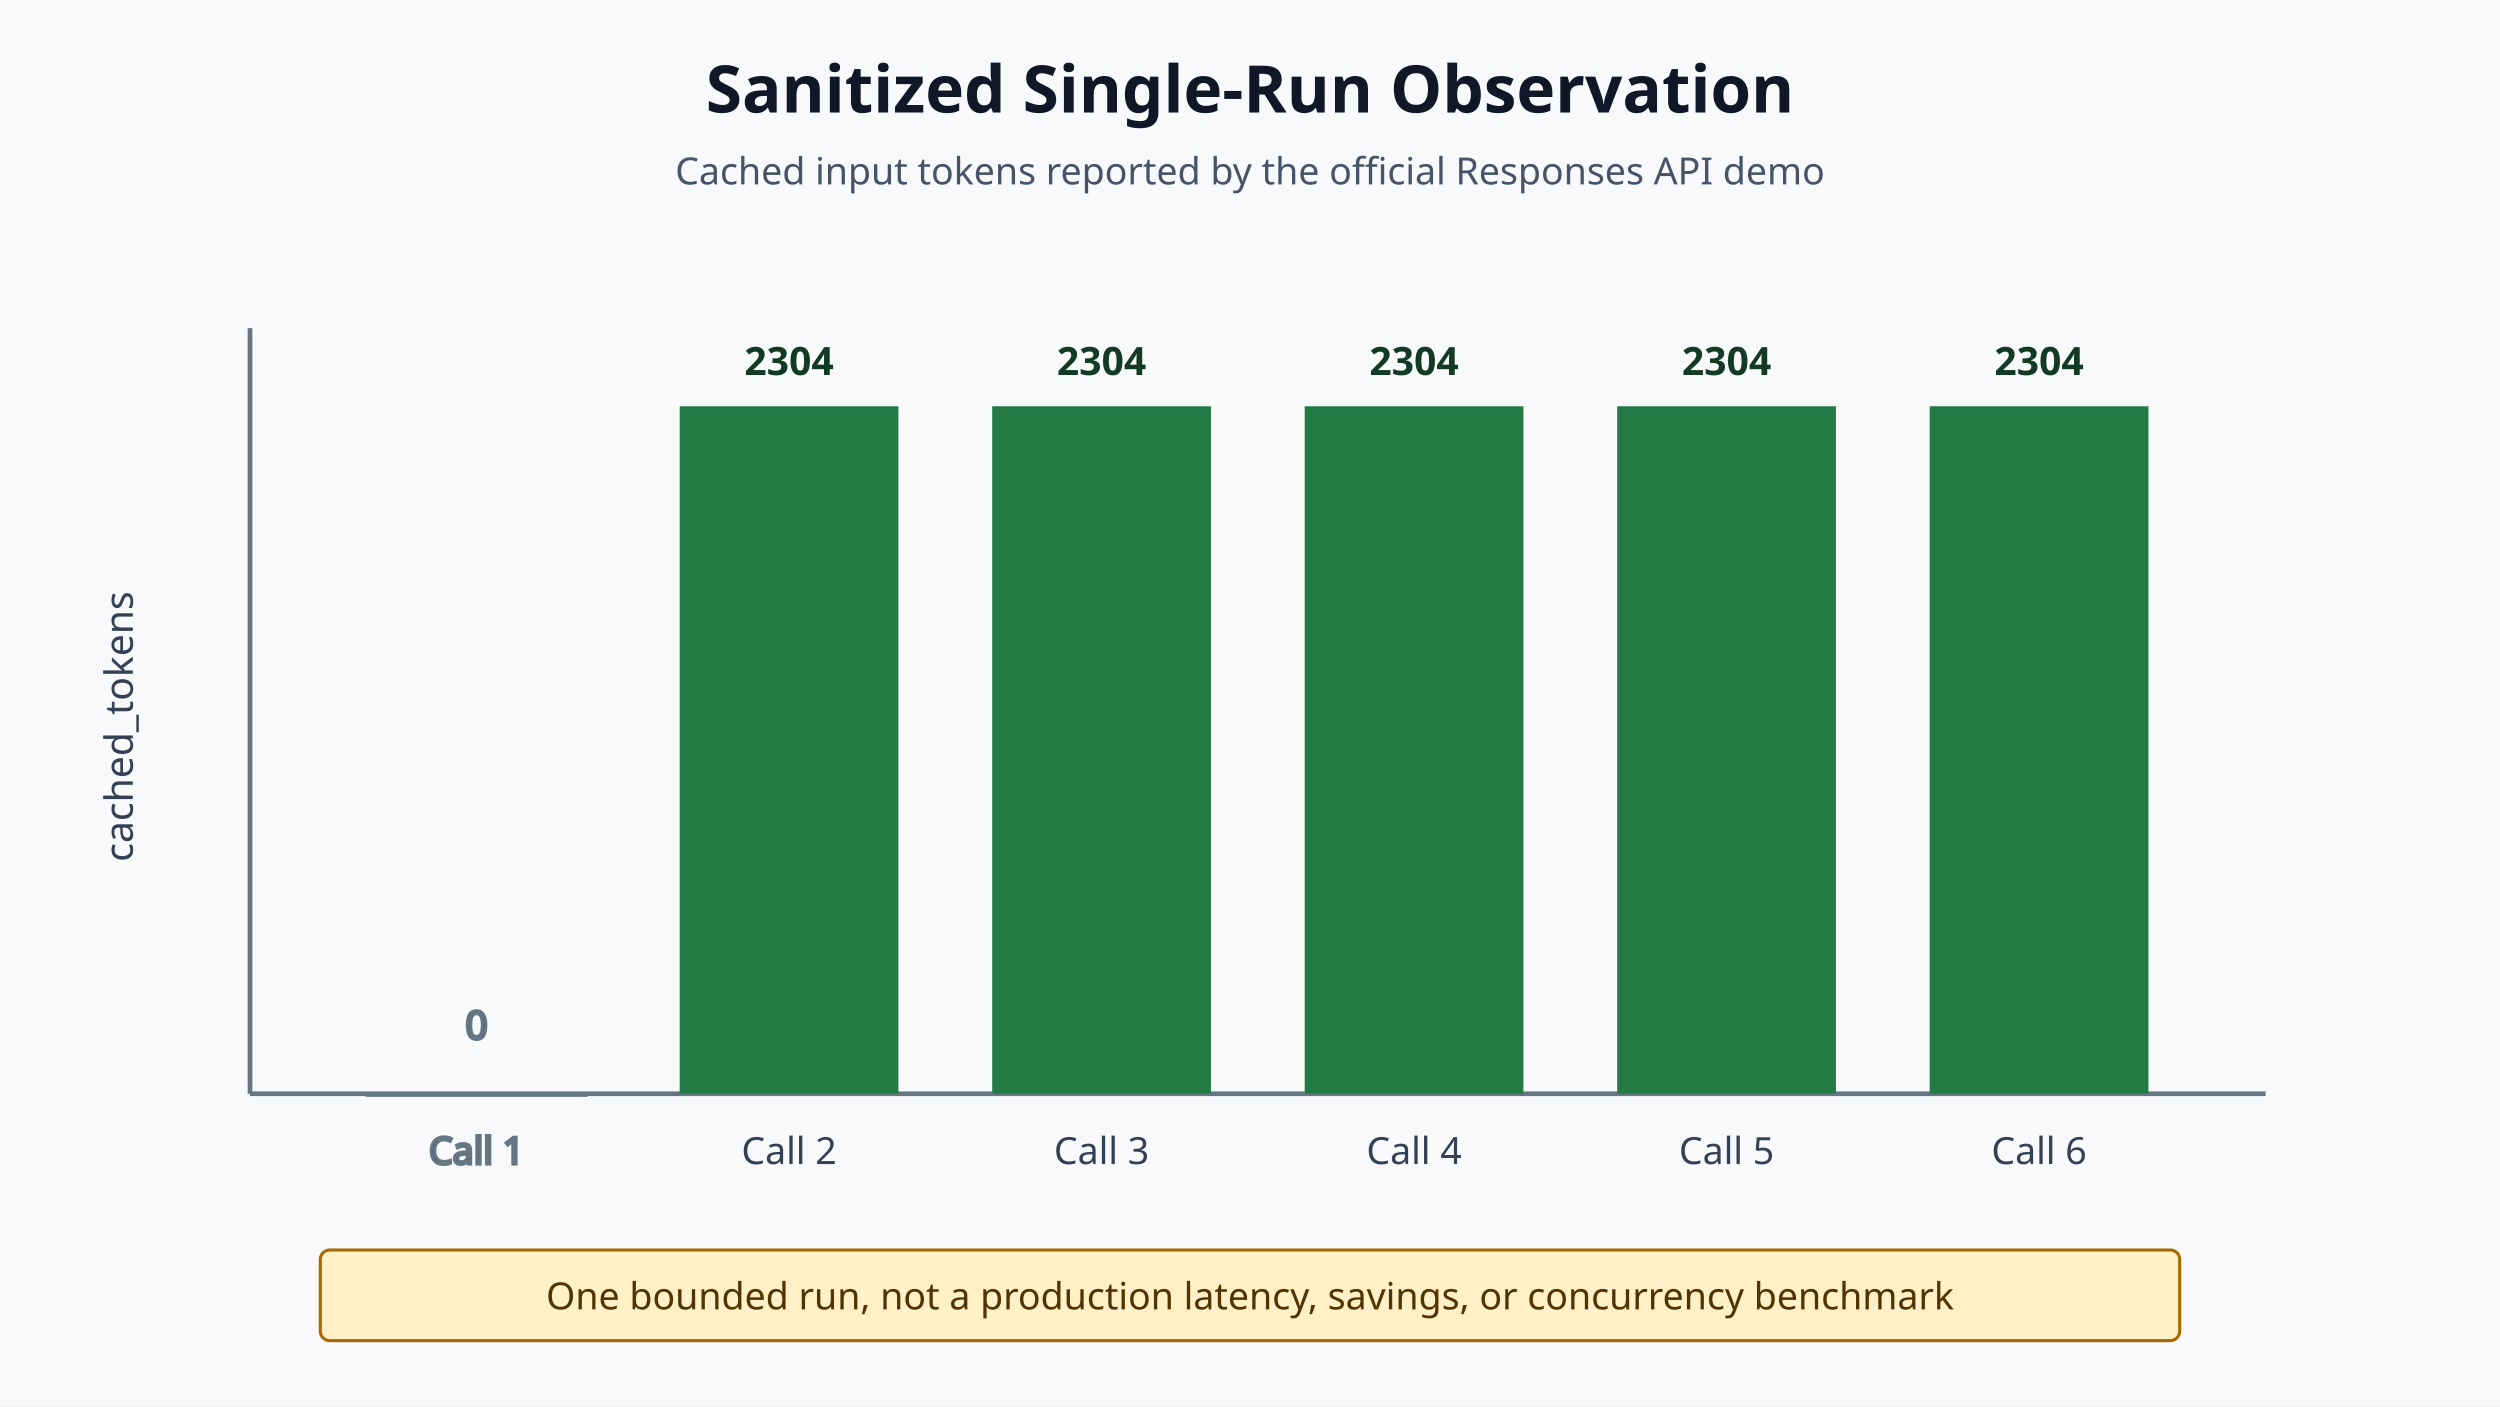
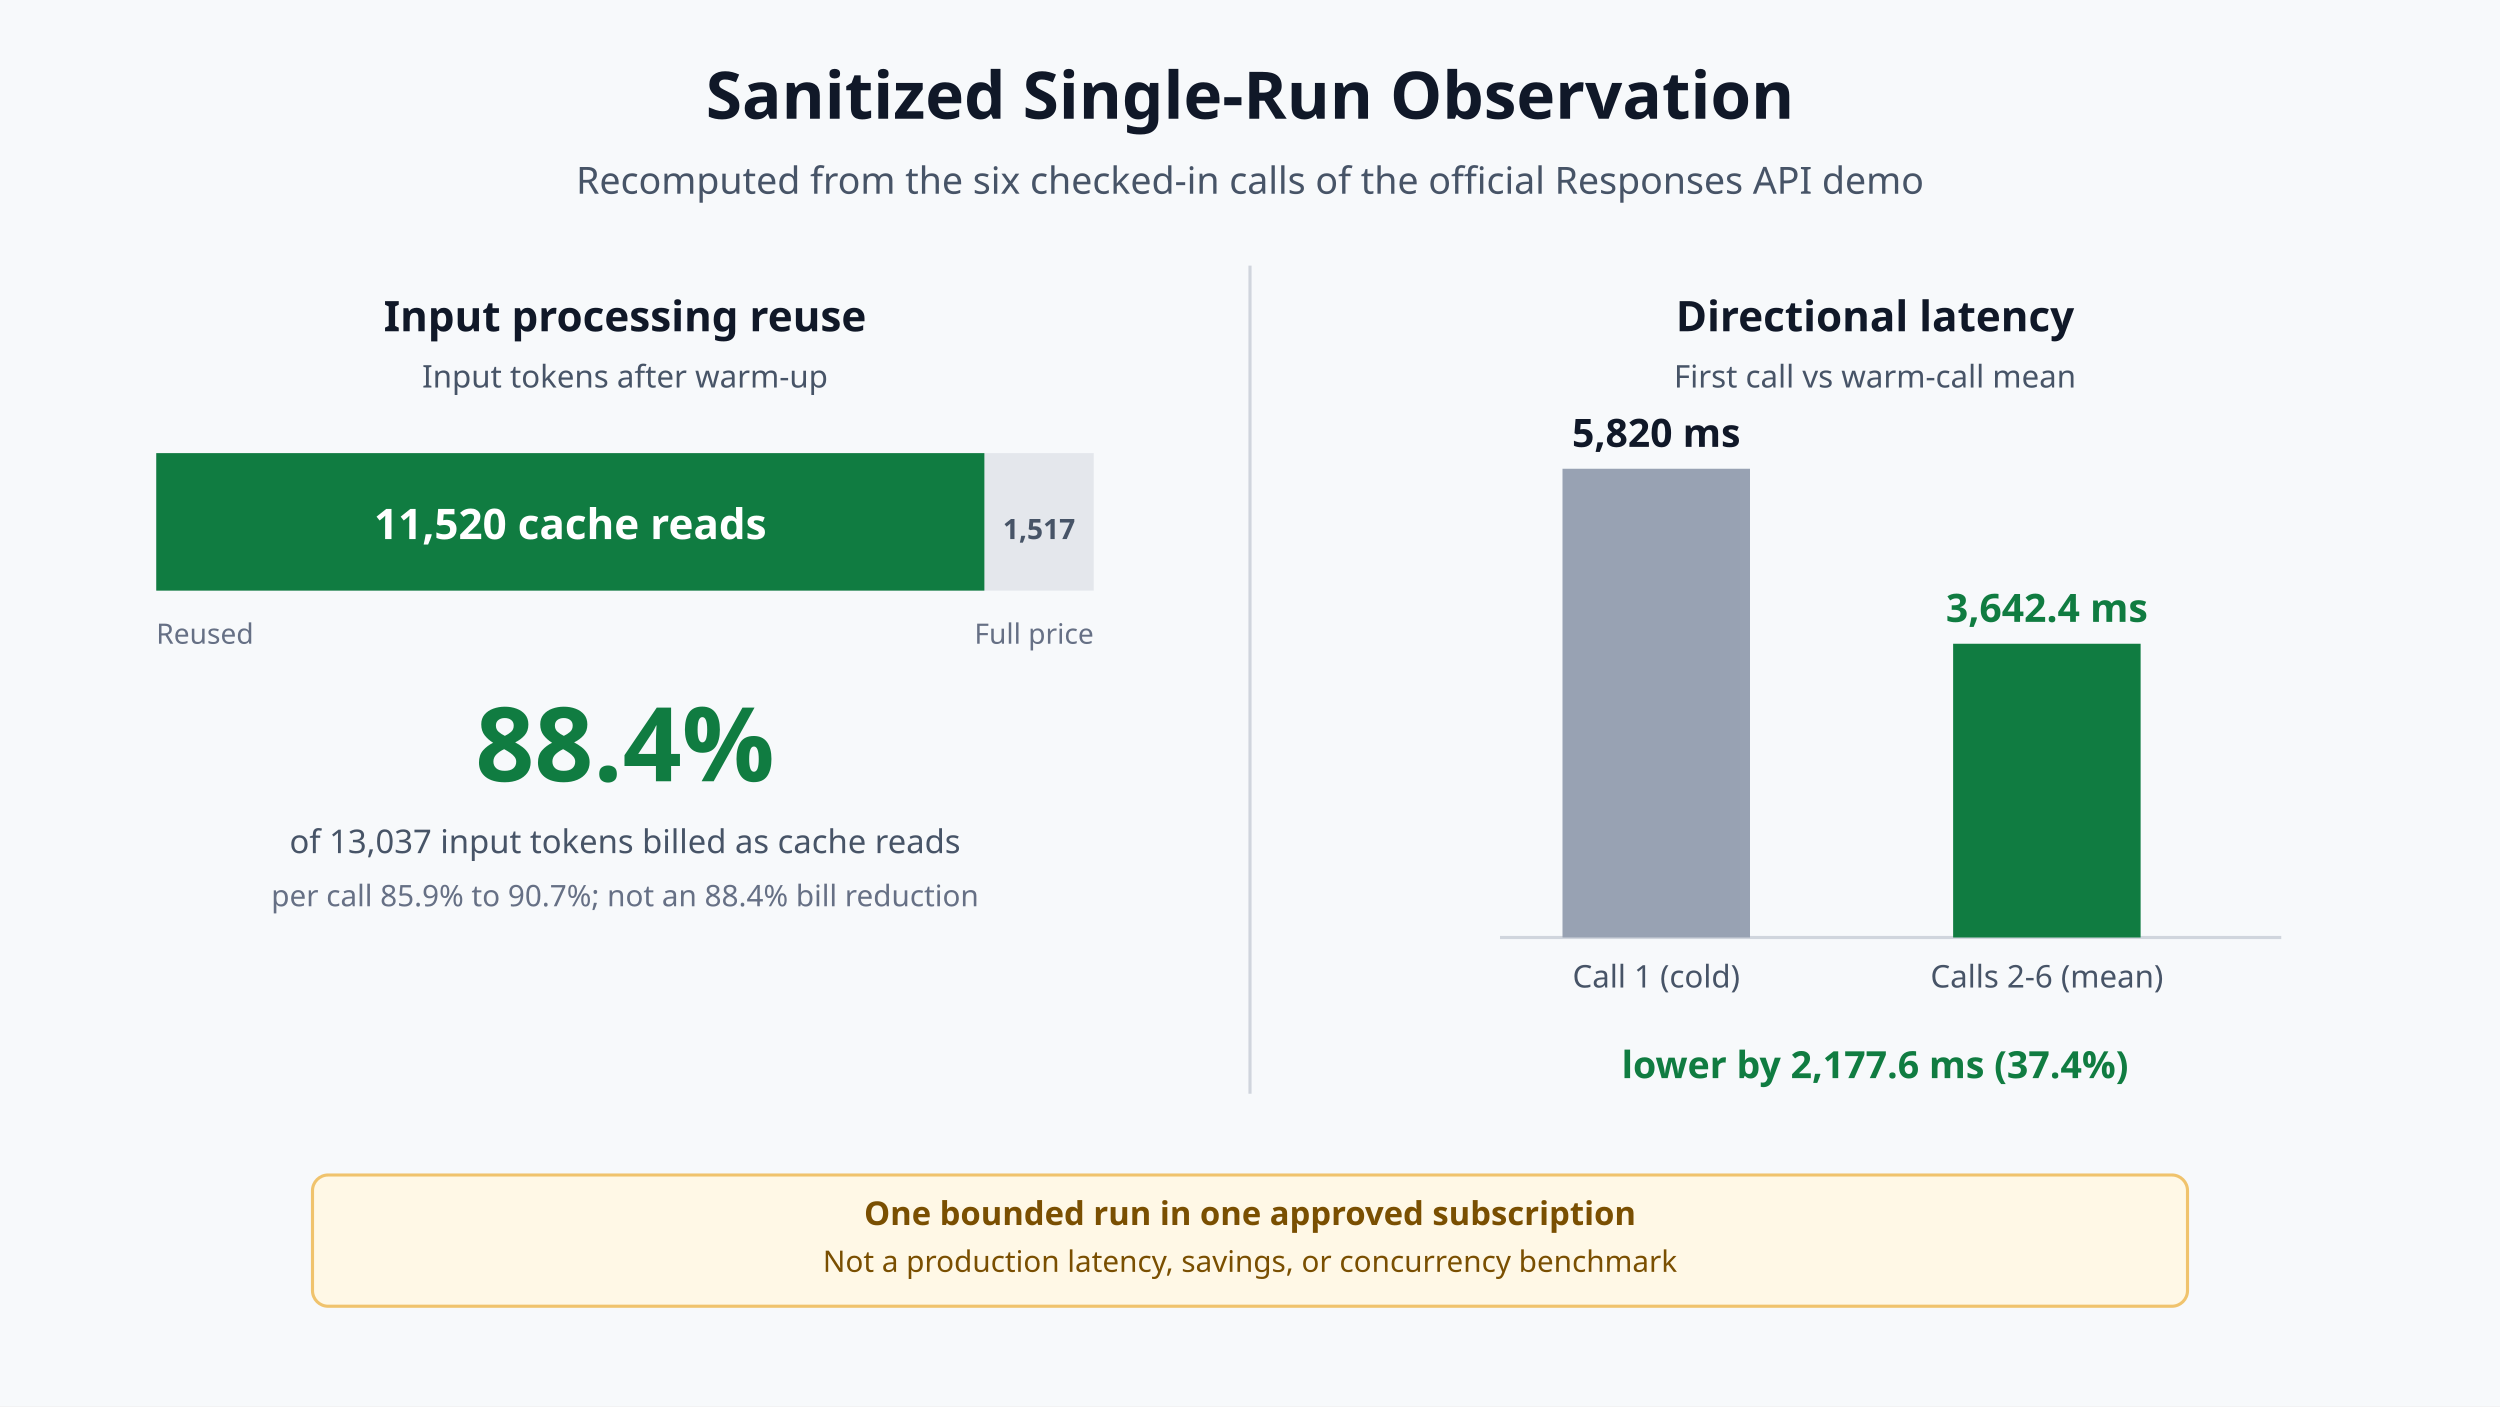
<svg xmlns="http://www.w3.org/2000/svg" width="1600" height="900" viewBox="0 0 1600 900" role="img" aria-labelledby="title desc">
  <rect width="1600" height="900" fill="#f7f9fb" />
-   <text x="800" y="72" text-anchor="middle" font-family="Segoe UI, sans-serif" font-size="42" font-weight="700" fill="#101828">Sanitized Single-Run Observation</text>
-   <text x="800" y="118" text-anchor="middle" font-family="Segoe UI, sans-serif" font-size="24" fill="#475467">Cached input tokens reported by the official Responses API demo</text>
-   <line x1="160" y1="700" x2="1450" y2="700" stroke="#667784" stroke-width="3" />
-   <line x1="160" y1="210" x2="160" y2="700" stroke="#667784" stroke-width="3" />
-   <g font-family="Segoe UI, sans-serif" text-anchor="middle">
-     <g fill="#e8eef2" stroke="#667784" stroke-width="2">
-       <rect x="235" y="700" width="140" height="1" />
-       <text x="305" y="745" font-size="24" fill="#344054">Call 1</text>
-       <text x="305" y="665" font-size="25" fill="#344054">0</text>
-     </g>
-     <g fill="#247a45">
-       <rect x="435" y="260" width="140" height="440" />
-       <rect x="635" y="260" width="140" height="440" />
-       <rect x="835" y="260" width="140" height="440" />
-       <rect x="1035" y="260" width="140" height="440" />
-       <rect x="1235" y="260" width="140" height="440" />
-     </g>
-     <g font-size="24" fill="#344054">
-       <text x="505" y="745">Call 2</text>
-       <text x="705" y="745">Call 3</text>
-       <text x="905" y="745">Call 4</text>
-       <text x="1105" y="745">Call 5</text>
-       <text x="1305" y="745">Call 6</text>
-     </g>
-     <g font-size="25" font-weight="700" fill="#123a24">
-       <text x="505" y="240">2304</text>
-       <text x="705" y="240">2304</text>
-       <text x="905" y="240">2304</text>
-       <text x="1105" y="240">2304</text>
-       <text x="1305" y="240">2304</text>
-     </g>
-   </g>
-   <text x="85" y="465" text-anchor="middle" transform="rotate(-90 85 465)" font-family="Segoe UI, sans-serif" font-size="25" fill="#344054">cached_tokens</text>
-   <rect x="205" y="800" width="1190" height="58" rx="6" fill="#fff0c7" stroke="#a66b00" stroke-width="2" />
-   <text x="800" y="838" text-anchor="middle" font-family="Segoe UI, sans-serif" font-size="24" fill="#513400">One bounded run, not a production latency, savings, or concurrency benchmark</text>
+   <text x="800" y="76" text-anchor="middle" font-family="Segoe UI, sans-serif" font-size="42" font-weight="700" fill="#101828">Sanitized Single-Run Observation</text>
+   <text x="800" y="124" text-anchor="middle" font-family="Segoe UI, sans-serif" font-size="24" fill="#475467">Recomputed from the six checked-in calls of the official Responses API demo</text>
+   <line x1="800" y1="170" x2="800" y2="700" stroke="#d0d5dd" stroke-width="2" />
+   <text x="400" y="212" text-anchor="middle" font-family="Segoe UI, sans-serif" font-size="27" font-weight="600" fill="#101828">Input processing reuse</text>
+   <text x="400" y="248" text-anchor="middle" font-family="Segoe UI, sans-serif" font-size="20" fill="#475467">Input tokens after warm-up</text>
+   <rect x="100" y="290" width="600" height="88" fill="#e4e7ec" />
+   <rect x="100" y="290" width="530" height="88" fill="#107c41" />
+   <text x="365" y="345" text-anchor="middle" font-family="Segoe UI, sans-serif" font-size="27" font-weight="700" fill="#ffffff">11,520 cache reads</text>
+   <text x="665" y="345" text-anchor="middle" font-family="Segoe UI, sans-serif" font-size="18" font-weight="600" fill="#475467">1,517</text>
+   <text x="100" y="412" font-family="Segoe UI, sans-serif" font-size="18" fill="#667085">Reused</text>
+   <text x="700" y="412" text-anchor="end" font-family="Segoe UI, sans-serif" font-size="18" fill="#667085">Full price</text>
+   <text x="400" y="500" text-anchor="middle" font-family="Segoe UI, sans-serif" font-size="66" font-weight="700" fill="#107c41">88.4%</text>
+   <text x="400" y="546" text-anchor="middle" font-family="Segoe UI, sans-serif" font-size="21" fill="#475467">of 13,037 input tokens billed as cache reads</text>
+   <text x="400" y="580" text-anchor="middle" font-family="Segoe UI, sans-serif" font-size="19" fill="#667085">per call 85.9% to 90.7%; not an 88.4% bill reduction</text>
+   <text x="1200" y="212" text-anchor="middle" font-family="Segoe UI, sans-serif" font-size="27" font-weight="600" fill="#101828">Directional latency</text>
+   <text x="1200" y="248" text-anchor="middle" font-family="Segoe UI, sans-serif" font-size="20" fill="#475467">First call vs warm-call mean</text>
+   <line x1="960" y1="600" x2="1460" y2="600" stroke="#d0d5dd" stroke-width="2" />
+   <rect x="1000" y="300" width="120" height="300" fill="#98a2b3" />
+   <rect x="1250" y="412" width="120" height="188" fill="#107c41" />
+   <text x="1060" y="286" text-anchor="middle" font-family="Segoe UI, sans-serif" font-size="25" font-weight="700" fill="#101828">5,820 ms</text>
+   <text x="1310" y="398" text-anchor="middle" font-family="Segoe UI, sans-serif" font-size="25" font-weight="700" fill="#107c41">3,642.4 ms</text>
+   <text x="1060" y="632" text-anchor="middle" font-family="Segoe UI, sans-serif" font-size="20" fill="#475467">Call 1 (cold)</text>
+   <text x="1310" y="632" text-anchor="middle" font-family="Segoe UI, sans-serif" font-size="20" fill="#475467">Calls 2-6 (mean)</text>
+   <text x="1200" y="690" text-anchor="middle" font-family="Segoe UI, sans-serif" font-size="24" font-weight="600" fill="#107c41">lower by 2,177.6 ms (37.4%)</text>
+   <rect x="200" y="752" width="1200" height="84" rx="10" fill="#fff8e6" stroke="#f0c36d" stroke-width="2" />
+   <text x="800" y="784" text-anchor="middle" font-family="Segoe UI, sans-serif" font-size="21" font-weight="600" fill="#7a4f01">One bounded run in one approved subscription</text>
+   <text x="800" y="814" text-anchor="middle" font-family="Segoe UI, sans-serif" font-size="19" fill="#7a4f01">Not a production latency, savings, or concurrency benchmark</text>
</svg>
